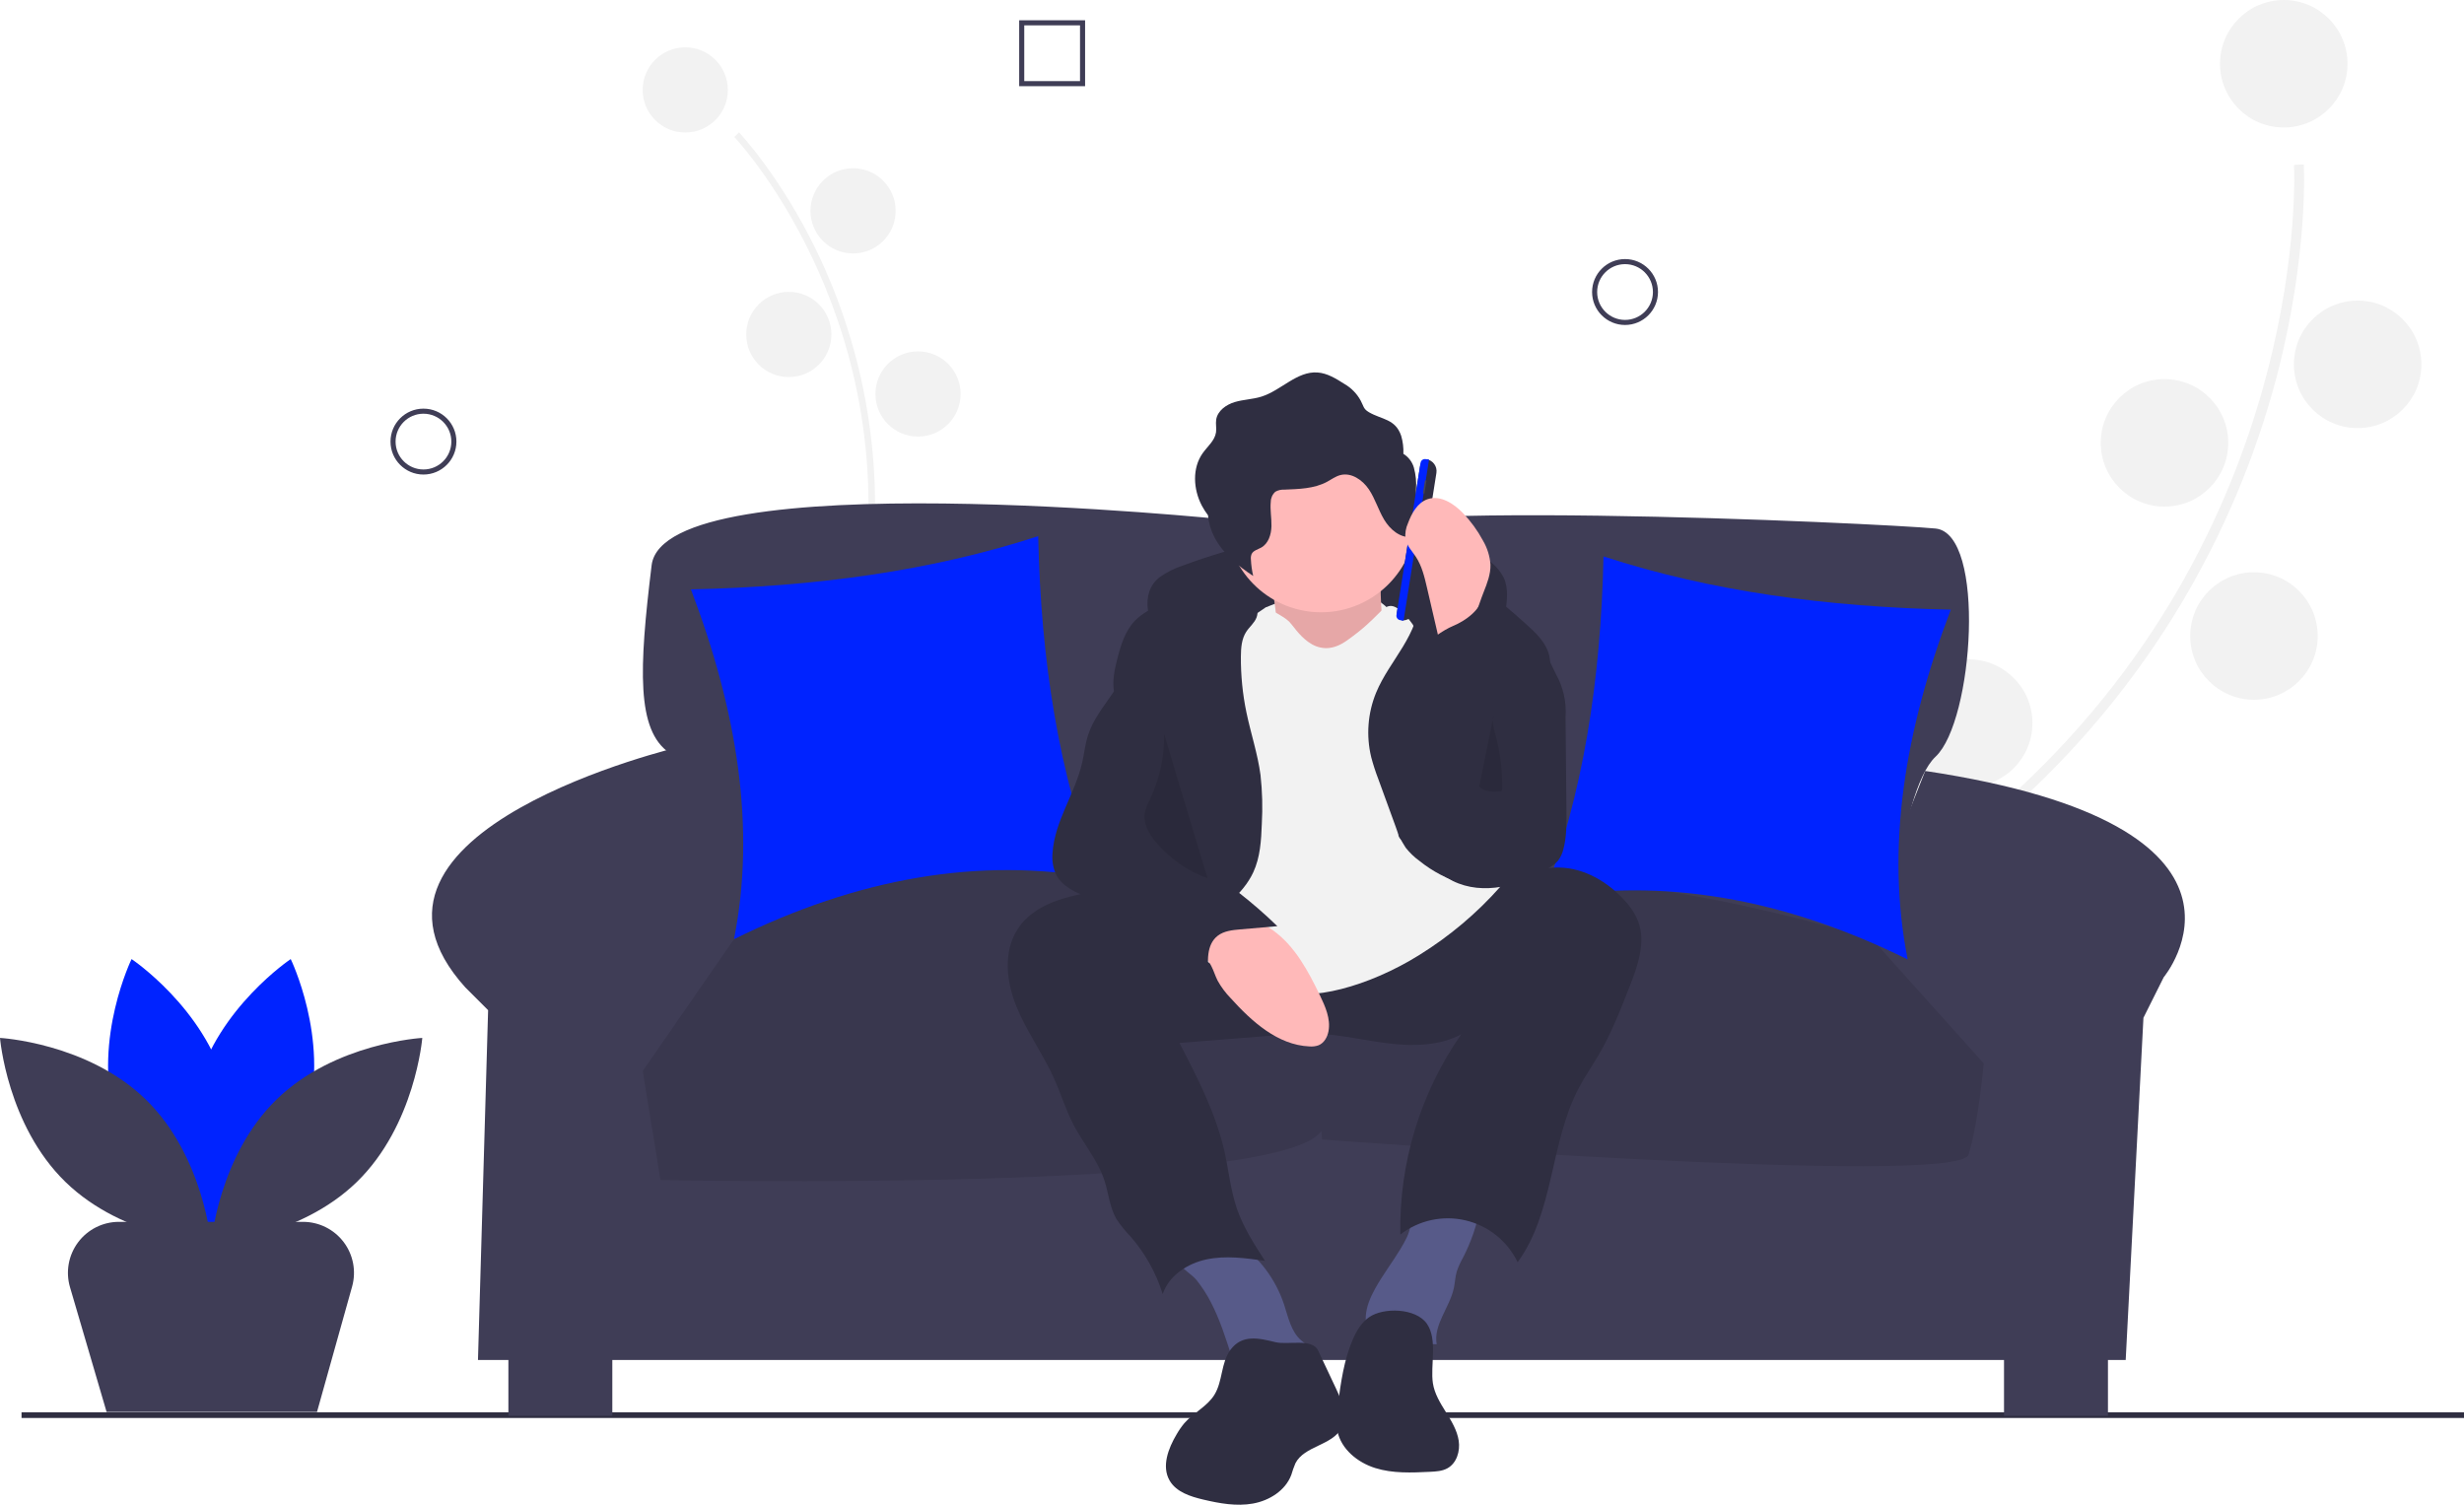
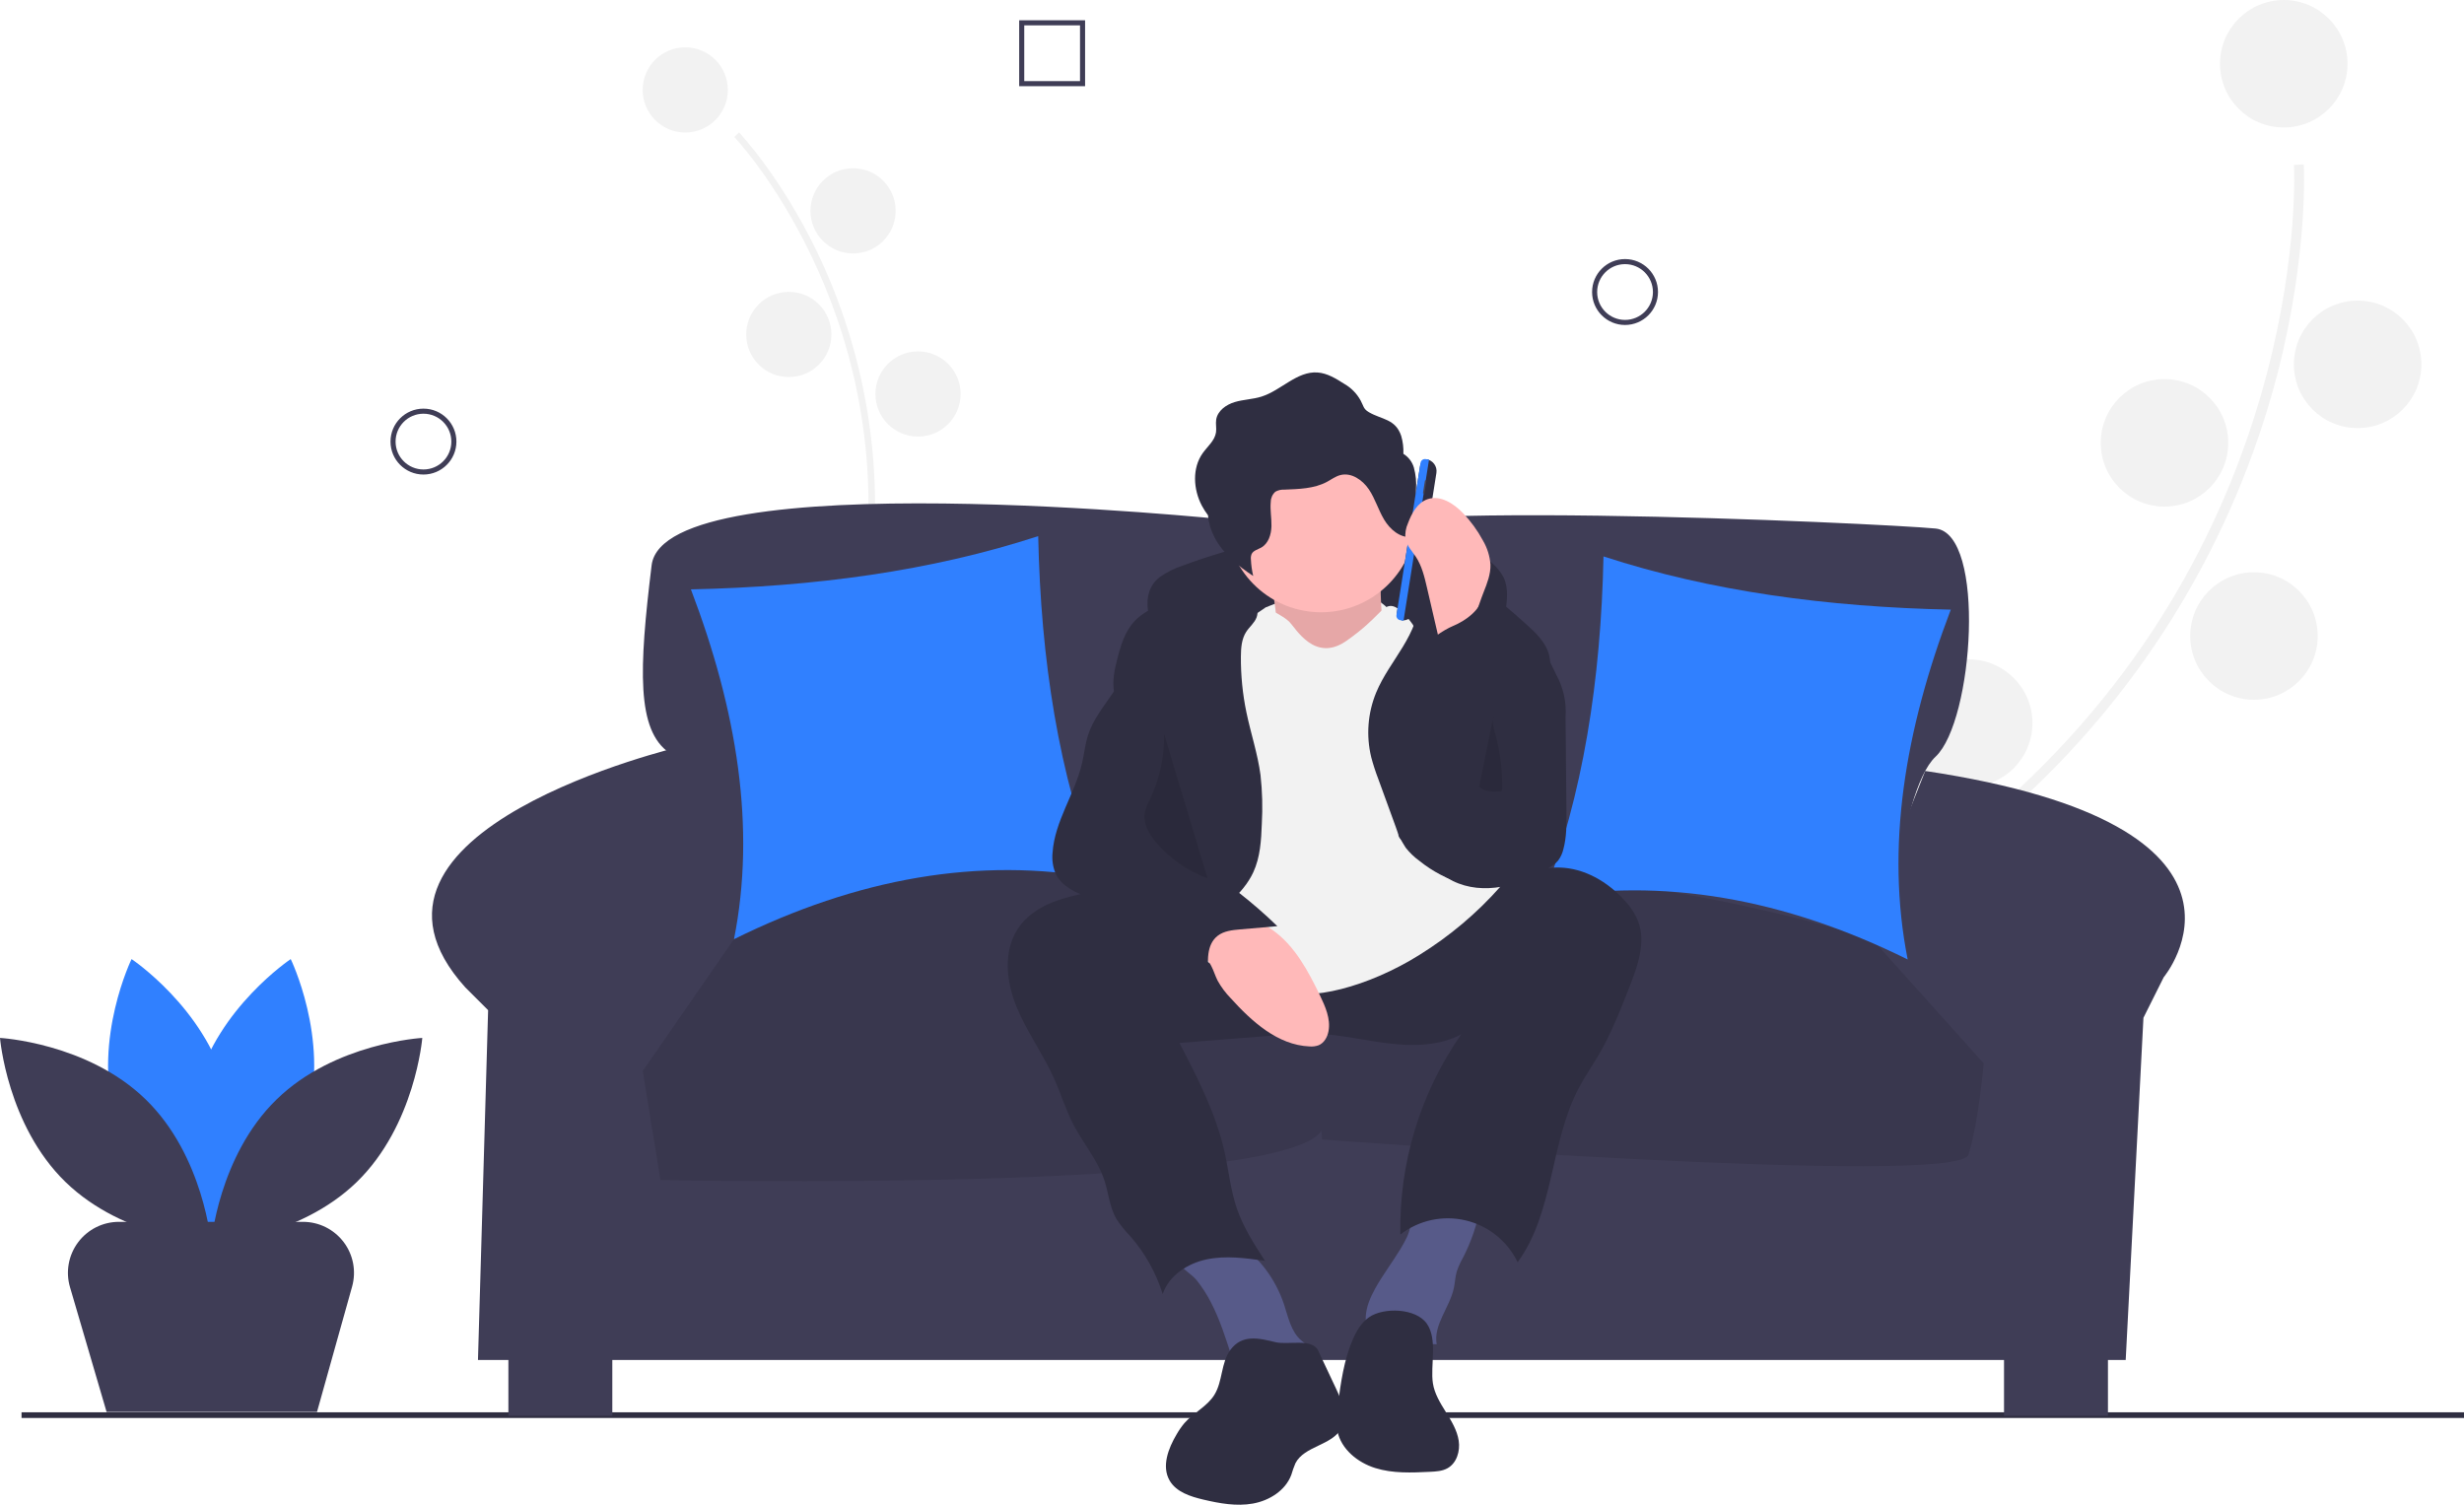
<svg xmlns="http://www.w3.org/2000/svg" id="b976bd8f-b438-4ec7-9dbf-0fc03a613a4f" data-name="Layer 1" width="972.005" height="593.594" viewBox="0 0 972.005 593.594">
  <path d="M481.561,526.202c-.403-.401-9.968-10.087-18.076-33.07-7.438-21.086-14.944-57.857-8.458-113.289,12.288-105.013-50.722-171.938-51.361-172.602l1.865-1.791c.162.168,16.362,17.199,30.776,47.096a231.447,231.447,0,0,1,21.288,127.598C445.329,484.977,483.003,523.988,483.385,524.37Z" transform="translate(-113.9974 -153.203)" fill="#f2f2f2" />
  <circle cx="270.322" cy="35.474" r="16.803" fill="#f2f2f2" />
  <circle cx="336.521" cy="83.176" r="16.803" fill="#f2f2f2" />
  <circle cx="311.173" cy="131.942" r="16.803" fill="#f2f2f2" />
  <circle cx="362.143" cy="155.421" r="16.803" fill="#f2f2f2" />
  <circle cx="319.771" cy="221.65" r="16.803" fill="#f2f2f2" />
  <path d="M491.569,524.395s-26.135-36.196,15.479-78.289Z" transform="translate(-113.9974 -153.203)" fill="#f2f2f2" />
  <path d="M471.316,528.568s-17.862-40.916-75.272-26.51Z" transform="translate(-113.9974 -153.203)" fill="#f2f2f2" />
  <path d="M798.228,657.257c-.071-.847-1.571-21.163,11.49-55.215C821.702,570.801,848.825,521.624,909.995,464.759c115.884-107.726,109.025-245.108,108.941-246.485l3.863-.231c.021.349,1.957,35.47-10.627,83.518A346.353,346.353,0,0,1,912.629,467.594C796.944,575.135,802.019,656.134,802.084,656.94Z" transform="translate(-113.9974 -153.203)" fill="#f2f2f2" />
  <circle cx="900.904" cy="25.151" r="25.146" fill="#f2f2f2" />
  <circle cx="930.048" cy="143.727" r="25.146" fill="#f2f2f2" />
  <circle cx="853.855" cy="174.696" r="25.146" fill="#f2f2f2" />
  <circle cx="889.149" cy="250.898" r="25.146" fill="#f2f2f2" />
  <circle cx="776.617" cy="285.246" r="25.146" fill="#f2f2f2" />
  <path d="M811.384,664.909s5.341-66.596,93.591-74.181Z" transform="translate(-113.9974 -153.203)" fill="#f2f2f2" />
  <path d="M784.26,650.013s19.345-63.947-60.042-103.234Z" transform="translate(-113.9974 -153.203)" fill="#f2f2f2" />
-   <path d="M235.418,593.579c-8.382,30.986-37.093,50.176-37.093,50.176s-15.121-31.047-6.738-62.033,37.093-50.176,37.093-50.176S243.8,562.593,235.418,593.579Z" transform="translate(-113.9974 -153.203)" fill="#0023ff" />
-   <path d="M159.163,593.579c8.382,30.986,37.093,50.176,37.093,50.176s15.121-31.047,6.738-62.033-37.093-50.176-37.093-50.176S150.781,562.593,159.163,593.579Z" transform="translate(-113.9974 -153.203)" fill="#0023ff" />
+   <path d="M235.418,593.579c-8.382,30.986-37.093,50.176-37.093,50.176s-15.121-31.047-6.738-62.033,37.093-50.176,37.093-50.176S243.8,562.593,235.418,593.579Z" transform="translate(-113.9974 -153.203)" fill="#3080ff" />
+   <path d="M159.163,593.579c8.382,30.986,37.093,50.176,37.093,50.176s15.121-31.047,6.738-62.033-37.093-50.176-37.093-50.176S150.781,562.593,159.163,593.579Z" transform="translate(-113.9974 -153.203)" fill="#3080ff" />
  <path d="M171.481,586.92c23.001,22.39,25.81,56.81,25.81,56.81s-34.482-1.883-57.483-24.273-25.81-56.81-25.81-56.81S148.48,564.529,171.481,586.92Z" transform="translate(-113.9974 -153.203)" fill="#3f3d56" />
  <path d="M223.101,586.92c-23.001,22.39-25.81,56.81-25.81,56.81s34.482-1.883,57.483-24.273,25.81-56.81,25.81-56.81S246.102,564.529,223.101,586.92Z" transform="translate(-113.9974 -153.203)" fill="#3f3d56" />
  <rect x="8.496" y="557.13" width="963.51" height="2.241" fill="#2f2e41" />
  <path d="M631.048,366.203s-10-10-33-8c0,0-222-23-227,18s-6,65,7,74c0,0,42.5,38.5,20.5,72.5l-12,20,471-4s5-73,20-87,20-88,0-90S625.548,348.703,631.048,366.203Z" transform="translate(-113.9974 -153.203)" fill="#3f3d56" />
  <path d="M382.548,447.703s-141,33-85,95l9,9-4,138h650l7-135,8-16s49.819-59.75-94.091-81.375L847.548,522.703l-438-3S406.548,445.703,382.548,447.703Z" transform="translate(-113.9974 -153.203)" fill="#3f3d56" />
  <rect x="200.55" y="527.5" width="41" height="31" fill="#3f3d56" />
  <rect x="790.55" y="527.5" width="41" height="31" fill="#3f3d56" />
  <path d="M623.441,523.203s-97.894-69.5-219.894.5l-36,52,7,43s253,4,256-23S623.441,523.203,623.441,523.203Z" transform="translate(-113.9974 -153.203)" fill="#3f3d56" />
  <path d="M852.548,523.703s-171.752-55-223.376,0l6.376,79s251,19,255,6,6-36,6-36Z" transform="translate(-113.9974 -153.203)" fill="#3f3d56" />
  <path d="M852.548,523.703s-171.752-55-223.376,0l.142,1.762c-.169-.818-.266-1.262-.266-1.262s-103.5-70.5-225.5-.5l-36,52,7,43s244.984,5.211,260.724-19.425l.276,3.425s251,19,255,6,6-36,6-36Z" transform="translate(-113.9974 -153.203)" opacity="0.1" />
-   <path d="M386.548,385.703c48.603-1.034,94.679-7.202,137-21,1.029,48.681,8.029,94.209,24,135-47.315-8.598-95.336-.09-144,24C412.288,479.697,404.731,433.435,386.548,385.703Z" transform="translate(-113.9974 -153.203)" fill="#0023ff" />
-   <path d="M883.548,393.703c-48.603-1.034-94.679-7.202-137-21-1.029,48.681-8.029,94.209-24,135,47.315-8.598,95.336-.09,144,24C857.807,487.697,865.364,441.435,883.548,393.703Z" transform="translate(-113.9974 -153.203)" fill="#0023ff" />
+   <path d="M386.548,385.703c48.603-1.034,94.679-7.202,137-21,1.029,48.681,8.029,94.209,24,135-47.315-8.598-95.336-.09-144,24C412.288,479.697,404.731,433.435,386.548,385.703Z" transform="translate(-113.9974 -153.203)" fill="#3080ff" />
+   <path d="M883.548,393.703c-48.603-1.034-94.679-7.202-137-21-1.029,48.681-8.029,94.209-24,135,47.315-8.598,95.336-.09,144,24C857.807,487.697,865.364,441.435,883.548,393.703Z" transform="translate(-113.9974 -153.203)" fill="#3080ff" />
  <path d="M571.42,380.928a33.84,33.84,0,0,1,9.263-4.645,236.206,236.206,0,0,1,65.268-14.208c19.407-1.376,40.442.258,55.6,12.456a19.118,19.118,0,0,1,5.64,6.571c1.907,4.115,1.329,8.899.712,13.392a15.133,15.133,0,0,1-1.299,5.042c-2.04,3.884-7.062,5.244-11.424,4.779s-8.455-2.311-12.758-3.167a57.027,57.027,0,0,0-8.058-.821l-26.985-1.461c-16.78-.908-33.781-1.802-50.241,1.585a50.044,50.044,0,0,0-14.516,5.002c-3.759,2.111-6.291,5.139-9.779,1.241C566.716,399.843,563.324,387.254,571.42,380.928Z" transform="translate(-113.9974 -153.203)" fill="#2f2e41" />
  <path d="M613.235,392.861s36.295-16.27,50.063,2.503-7.509,11.264-7.509,11.264l-23.78,7.509L605.726,409.131Z" transform="translate(-113.9974 -153.203)" fill="#f2f2f2" />
  <path d="M615.112,380.971s5.006,23.78,1.252,30.038,21.277,15.019,21.277,15.019l23.78-10.013s-6.258-38.798,0-46.308Z" transform="translate(-113.9974 -153.203)" fill="#ffb9b9" />
  <path d="M615.112,380.971s5.006,23.78,1.252,30.038,21.277,15.019,21.277,15.019l23.78-10.013s-6.258-38.798,0-46.308Z" transform="translate(-113.9974 -153.203)" opacity="0.1" />
  <path d="M591.66,666.906c3.581,6.865,5.902,14.303,8.271,21.674a1.763,1.763,0,0,0,2.191,1.457l22.262-.025c2.747-.003,6.433-.886,6.405-3.633-.02-1.93-1.993-3.134-3.462-4.387-4.075-3.477-5.136-9.211-6.824-14.295a48.497,48.497,0,0,0-18.045-24.237,10.561,10.561,0,0,0-3.858-1.907,10.756,10.756,0,0,0-4.229.229c-3.908.788-18.501,3.486-15.744,9.17,1.187,2.447,5.586,4.995,7.43,7.282A52.295,52.295,0,0,1,591.66,666.906Z" transform="translate(-113.9974 -153.203)" fill="#575a89" />
  <path d="M669.074,641.086a50.581,50.581,0,0,1-2.617,4.811c-3.225,5.319-7.031,10.281-10.035,15.729-1.873,3.398-3.45,7.071-3.657,10.945s1.158,7.999,4.249,10.344c3.232,2.452,7.662,2.566,11.679,1.994s8.009-1.722,12.055-1.419c-1.364-7.718,5.145-14.511,6.773-22.178.457-2.153.525-4.386,1.138-6.501a31.861,31.861,0,0,1,2.52-5.572,72.036,72.036,0,0,0,6.799-20.052c.153-.847-19.789-.985-21.66-.581C670.479,629.87,671.333,636.245,669.074,641.086Z" transform="translate(-113.9974 -153.203)" fill="#575a89" />
  <path d="M515.368,519.83c-5.693,8.909-4.381,20.715-.383,30.503s10.362,18.44,14.718,28.073c2.777,6.142,4.724,12.654,7.851,18.625,3.872,7.394,9.525,13.911,12.124,21.843,1.656,5.056,2.036,10.598,4.719,15.192a46.56,46.56,0,0,0,5.528,6.858,63.372,63.372,0,0,1,12.741,22.757c2.452-7.305,9.795-12.094,17.336-13.674s15.356-.507,22.985.571c-4.256-6.593-8.553-13.27-11.09-20.696-2.454-7.182-3.178-14.823-4.83-22.231-3.389-15.191-10.63-29.201-17.797-43.017l36.842-2.922a143.638,143.638,0,0,1,18.101-.671c9.509.448,18.825,2.779,28.284,3.857s19.465.795,27.894-3.629a133.673,133.673,0,0,0-23.983,78.943,30.564,30.564,0,0,1,46.267,10.919c14.438-19.73,12.722-47.197,24.162-68.804,2.353-4.443,5.236-8.581,7.775-12.92,5.022-8.582,8.664-17.886,12.284-27.147,3.2-8.185,6.424-17.293,3.355-25.528a26.654,26.654,0,0,0-5.469-8.411c-6.601-7.278-15.789-12.661-25.612-12.885-15.079-.344-27.535,10.833-40.763,18.081-15.58,8.537-33.756,11.93-51.478,10.675-18.169-1.286-35.522-7.234-52.832-12.472a251.371,251.371,0,0,0-26.367-6.802c-7.423-1.392-14.493.15-21.808,2.048C527.957,509.034,519.952,512.656,515.368,519.83Z" transform="translate(-113.9974 -153.203)" fill="#2f2e41" />
  <path d="M672.684,357.191A37.578,37.578,0,0,1,635.137,394.738a36.643,36.643,0,0,1-6.671-.601,37.545,37.545,0,1,1,44.218-36.946Z" transform="translate(-113.9974 -153.203)" fill="#ffb9b9" />
  <path d="M613.235,392.861s6.884,3.129,9.387,5.632,10.013,16.27,22.528,7.509,13.767-13.767,17.522-13.767,8.761,7.509,8.761,7.509l34.418,103.254a144.148,144.148,0,0,1-31.915,26.909c-20.025,12.516-43.805,18.773-55.069,13.767s-32.541-8.761-36.295-18.773-10.013-40.05-10.013-40.05l17.522-76.345Z" transform="translate(-113.9974 -153.203)" fill="#f2f2f2" />
  <path d="M608.403,497.289c2.729-5.894,3.125-12.565,3.356-19.056a115.514,115.514,0,0,0-.509-19.277c-1.109-8.372-3.835-16.438-5.557-24.705a104.443,104.443,0,0,1-2.189-22.049c.025-3.38.27-6.937,2.111-9.771,1.285-1.977,3.294-3.508,4.097-5.725,1.574-4.347-2.315-8.898-6.578-10.688-5.071-2.129-10.866-1.987-16.201-.65s-10.311,3.794-15.24,6.234c-3.56,1.763-7.196,3.58-9.957,6.437-3.885,4.02-5.593,9.62-6.973,15.037-1.104,4.336-2.085,8.858-1.245,13.253,1.364,7.137,7.182,12.505,10.284,19.076,3.602,7.63,3.359,16.523,1.927,24.838s-3.976,16.446-4.76,24.847.42,17.432,5.683,24.027c2.145,2.687,7.964,9.057,11.89,8.336,3.085-.566,7.557-7.357,10.042-9.509C595.763,511.724,604.28,506.193,608.403,497.289Z" transform="translate(-113.9974 -153.203)" fill="#2f2e41" />
  <path d="M673.975,388.779c.11,6.98-2.967,13.615-6.586,19.586s-7.869,11.617-10.536,18.068a41.413,41.413,0,0,0-1.933,25.477,82.197,82.197,0,0,0,2.761,8.525l6.857,18.809a32.647,32.647,0,0,0,3.976,8.349,26.961,26.961,0,0,0,5.404,5.199,50.437,50.437,0,0,0,17.632,9.199c6.452,1.705,13.511,1.598,19.607-1.119a283.723,283.723,0,0,1,12.179-75.196c1.371-4.505,2.869-9.248,1.812-13.837-1.185-5.14-5.313-8.999-9.238-12.523-12.002-10.778-25.201-22.099-41.266-23.552C665.349,374.924,673.896,383.732,673.975,388.779Z" transform="translate(-113.9974 -153.203)" fill="#2f2e41" />
  <path d="M591.842,534.291c.952,1.863,1.544,3.893,2.486,5.761a32.189,32.189,0,0,0,5.107,6.867c8.368,9.279,18.597,18.523,31.08,19.082a8.523,8.523,0,0,0,3.663-.461c2.184-.908,3.474-3.248,3.899-5.574.885-4.847-1.254-9.683-3.397-14.12-4.643-9.616-9.867-19.477-18.56-25.679-8.569-6.114-20.051-7.598-30.044-4.52-4.528,1.395-12.037,3.831-6.041,7.962C584.582,526.744,589.205,529.13,591.842,534.291Z" transform="translate(-113.9974 -153.203)" fill="#ffb9b9" />
  <path d="M599.351,685.746c-3.731,5.071-2.983,12.319-6.288,17.677-2.865,4.644-8.264,7.08-11.848,11.195a30.01,30.01,0,0,0-3.046,4.382c-3.324,5.568-6.026,12.705-2.752,18.303,2.634,4.503,8.17,6.263,13.247,7.463,6.417,1.516,13.085,2.73,19.576,1.571s12.835-5.133,15.15-11.308a43.683,43.683,0,0,1,1.62-4.571c3.518-6.926,14.554-7.001,18.155-13.885,2.52-4.817.203-10.641-2.112-15.56l-7.072-15.024c-2.347-4.986-11.86-2.119-16.82-3.313C610.69,681.117,604.004,679.401,599.351,685.746Z" transform="translate(-113.9974 -153.203)" fill="#2f2e41" />
  <path d="M654.049,672.84c-3.001,2.103-4.941,5.403-6.398,8.766-3.5,8.074-4.702,16.926-5.869,25.649-.468,3.494-.933,7.071-.202,10.52,1.508,7.123,7.963,12.369,14.911,14.547s14.4,1.843,21.673,1.486c2.336-.115,4.765-.254,6.813-1.384,3.655-2.015,5.083-6.753,4.456-10.879s-2.881-7.798-5.088-11.341-4.463-7.212-5.095-11.338c-1.063-6.94,1.937-17.127-2.327-23.405C672.65,669.168,659.751,668.843,654.049,672.84Z" transform="translate(-113.9974 -153.203)" fill="#2f2e41" />
  <path d="M671.74,337.624a9.53,9.53,0,0,0-4.134-5.395,21.872,21.872,0,0,0-.873-7.12c-2.274-6.722-7.66-6.337-12.743-9.309-2.205-1.289-2.069-2.429-3.217-4.547a16.876,16.876,0,0,0-6.503-6.635c-3.261-2.077-6.703-4.217-10.56-4.48-8.106-.553-14.321,7.072-22.069,9.519-3.415,1.079-7.085,1.123-10.518,2.143s-6.858,3.454-7.37,6.999c-.236,1.636.181,3.315-.059,4.951-.476,3.252-3.329,5.529-5.239,8.203-4.223,5.914-3.74,14.269-.363,20.704a29.102,29.102,0,0,0,2.435,3.811,23.441,23.441,0,0,0,2.571,8.705c3.377,6.435,9.188,11.243,15.259,15.238a36.016,36.016,0,0,1-.9-6.498,4.482,4.482,0,0,1,.276-2.153c.676-1.413,2.462-1.789,3.824-2.563,2.821-1.603,3.927-5.151,4.009-8.395s-.606-6.493-.266-9.72a5.311,5.311,0,0,1,1.818-3.907,6.28,6.28,0,0,1,3.428-.817c5.78-.236,11.819-.342,16.918-3.075,1.739-.932,3.356-2.166,5.266-2.664,4.333-1.13,8.761,1.907,11.258,5.624s3.742,8.14,6.046,11.979,6.284,7.264,10.739,6.809a1.783,1.783,0,0,0,1.33-.592,1.994,1.994,0,0,0,.245-1.133l.249-17.028A25.737,25.737,0,0,0,671.74,337.624Z" transform="translate(-113.9974 -153.203)" fill="#2f2e41" />
  <path d="M552.915,426.692c-3.582,5.285-7.713,10.367-9.682,16.44-1.157,3.57-1.517,7.344-2.355,11.002-2.791,12.184-10.854,23.006-11.664,35.479a16.868,16.868,0,0,0,1.185,8.146c2.313,5.031,7.849,7.683,13.129,9.351s10.951,2.87,15.165,6.461a46.475,46.475,0,0,1,5.747,6.662,55.665,55.665,0,0,0,26.589,18.192c-.826-5.695-1.214-12.559,3.338-16.079,2.464-1.905,5.757-2.245,8.86-2.513l14.664-1.267a188.441,188.441,0,0,0-32.146-25.042c-4.055-2.505-8.468-5.147-10.32-9.539-1.157-2.746-1.142-5.821-1.169-8.801a216.863,216.863,0,0,0-2.763-32.556c-1.207-7.476-2.806-14.886-4.634-22.235-.513-2.063-3.547-11.317-7.281-9.152-.879.51-1.702,6.38-2.216,7.599A46.086,46.086,0,0,1,552.915,426.692Z" transform="translate(-113.9974 -153.203)" fill="#2f2e41" />
  <path d="M573.209,442.736a57.441,57.441,0,0,1-5.488,25.597,21.152,21.152,0,0,0-2.149,5.639c-.657,4.208,1.738,8.281,4.475,11.544A47.469,47.469,0,0,0,590.342,499.635" transform="translate(-113.9974 -153.203)" opacity="0.1" />
  <path d="M666.641,397.887l.883.14a2.951,2.951,0,0,1-2.453-3.376l9.132-57.696a2.951,2.951,0,0,1,3.376-2.453l-.883-.14a4.739,4.739,0,0,1,3.94,5.421l-8.573,54.163A4.739,4.739,0,0,1,666.641,397.887Z" transform="translate(-113.9974 -153.203)" fill="#2f2e41" />
-   <path d="M671.362,333.888h1.356a0,0,0,0,1,0,0V398.203a0,0,0,0,1,0,0h-1.356a1.744,1.744,0,0,1-1.744-1.744V335.632A1.744,1.744,0,0,1,671.362,333.888Z" transform="matrix(0.9877, 0.15634, -0.15634, 0.9877, -48.5183, -253.6301)" fill="#0023ff" />
+   <path d="M671.362,333.888h1.356a0,0,0,0,1,0,0V398.203a0,0,0,0,1,0,0h-1.356a1.744,1.744,0,0,1-1.744-1.744V335.632A1.744,1.744,0,0,1,671.362,333.888Z" transform="matrix(0.9877, 0.15634, -0.15634, 0.9877, -48.5183, -253.6301)" fill="#3080ff" />
  <rect x="675.723" y="342.677" width="0.596" height="5.245" rx="0.168" transform="translate(-51.69872 -254.6483) rotate(8.99473)" fill="#464353" />
  <path d="M699.27,386.789c1.381-3.478,2.784-7.074,2.689-10.815a21.791,21.791,0,0,0-3.001-9.6,49.065,49.065,0,0,0-7.829-10.747c-3.673-3.821-8.979-7.234-13.988-5.499-3.977,1.377-6.245,5.518-7.716,9.461a11.892,11.892,0,0,0-1.004,6.155c.488,2.715,2.585,4.799,4.104,7.102,2.382,3.61,3.403,7.923,4.381,12.136l2.454,10.567,4.216,18.15c-.111-.478,7.829-7.999,8.772-9.6C695.386,398.943,697.06,392.357,699.27,386.789Z" transform="translate(-113.9974 -153.203)" fill="#ffb9b9" />
  <path d="M721.814,406.719l5.989,12.455a29.926,29.926,0,0,1,3.776,16.841l.355,37.36c.048,4.992.086,10.06-1.229,14.877a11.914,11.914,0,0,1-2.065,4.442,13.885,13.885,0,0,1-3.542,2.853c-11.334,7.082-26.03,11.106-38.005,5.172a52.594,52.594,0,0,1-7.792-5.086c-4.772-3.534-9.615-7.137-13.185-11.883-3.737-4.967,13.445-23.862,10.931-29.547-4.503-10.183-2.011-34.333-9-43-1.017-1.261,8.228-.125,8.191-1.745-.074-3.275,7.78-8.009,10.809-9.255,5.175-2.128,11.134-6.472,12-12,11.005,14.432-19.897,58.039-2.531,63.312a1.792,1.792,0,0,0,2.756-1.532c.986-4.125,1.334-8.372,2.055-12.551a71.489,71.489,0,0,1,7.542-21.75C710.927,411.873,717.587,397.928,721.814,406.719Z" transform="translate(-113.9974 -153.203)" fill="#2f2e41" />
  <path d="M703.248,435.284c-.882,2.373-.081,4.997.599,7.435a74.918,74.918,0,0,1,2.73,21.738.791.791,0,0,1-.925.948c-2.889.177-6.196.196-8.156-1.934" transform="translate(-113.9974 -153.203)" opacity="0.1" />
  <path d="M239.048,710.203h-83l-14.438-49.22A20.118,20.118,0,0,1,160.914,635.203h72.609a20.118,20.118,0,0,1,19.373,25.542Z" transform="translate(-113.9974 -153.203)" fill="#3f3d56" />
  <path d="M281.048,340.404a13,13,0,1,1,13-13A13.014,13.014,0,0,1,281.048,340.404Zm0-24a11,11,0,1,0,11,11A11.012,11.012,0,0,0,281.048,316.404Z" transform="translate(-113.9974 -153.203)" fill="#3f3d56" />
  <path d="M755.048,281.404a13,13,0,1,1,13-13A13.014,13.014,0,0,1,755.048,281.404Zm0-24a11,11,0,1,0,11,11A11.012,11.012,0,0,0,755.048,257.404Z" transform="translate(-113.9974 -153.203)" fill="#3f3d56" />
  <path d="M542.048,187.203h-26v-26h26Zm-24-2h22v-22h-22Z" transform="translate(-113.9974 -153.203)" fill="#3f3d56" />
</svg>
